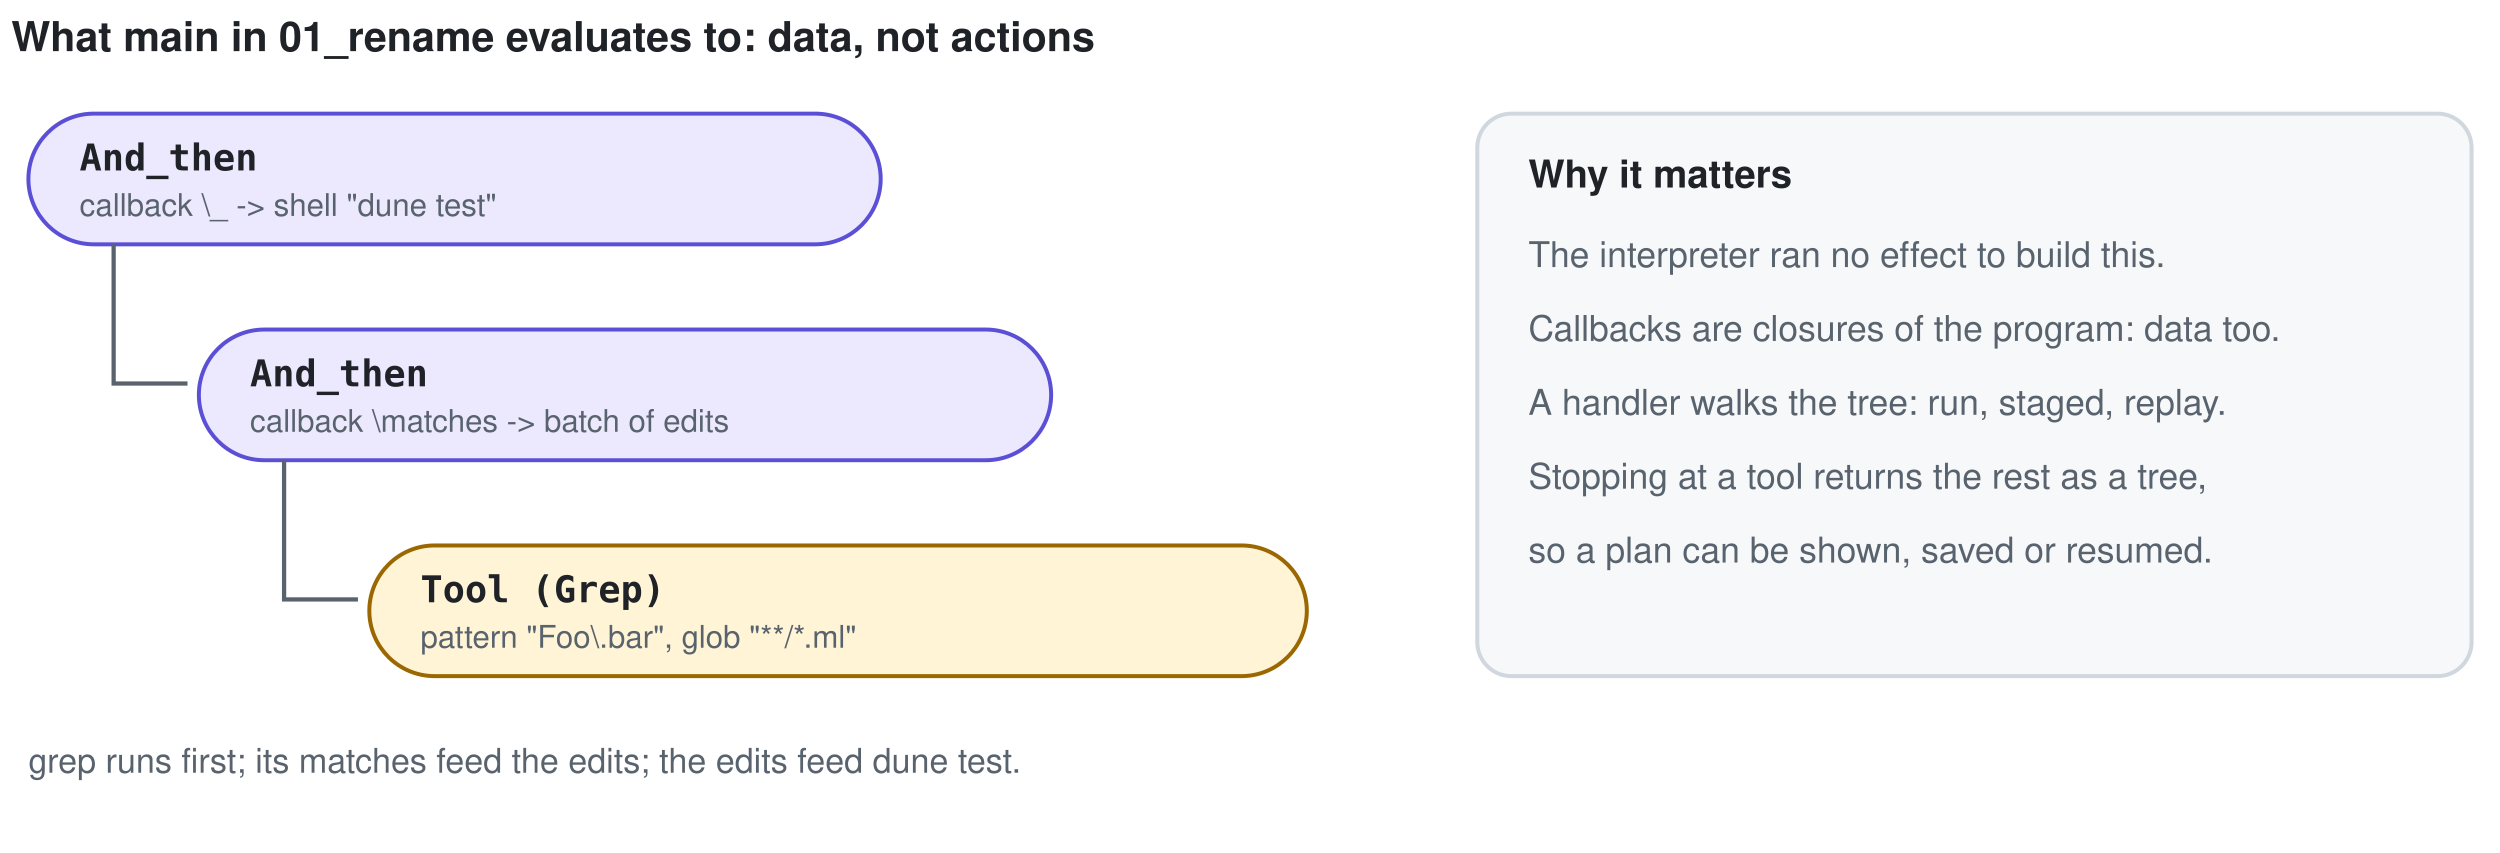
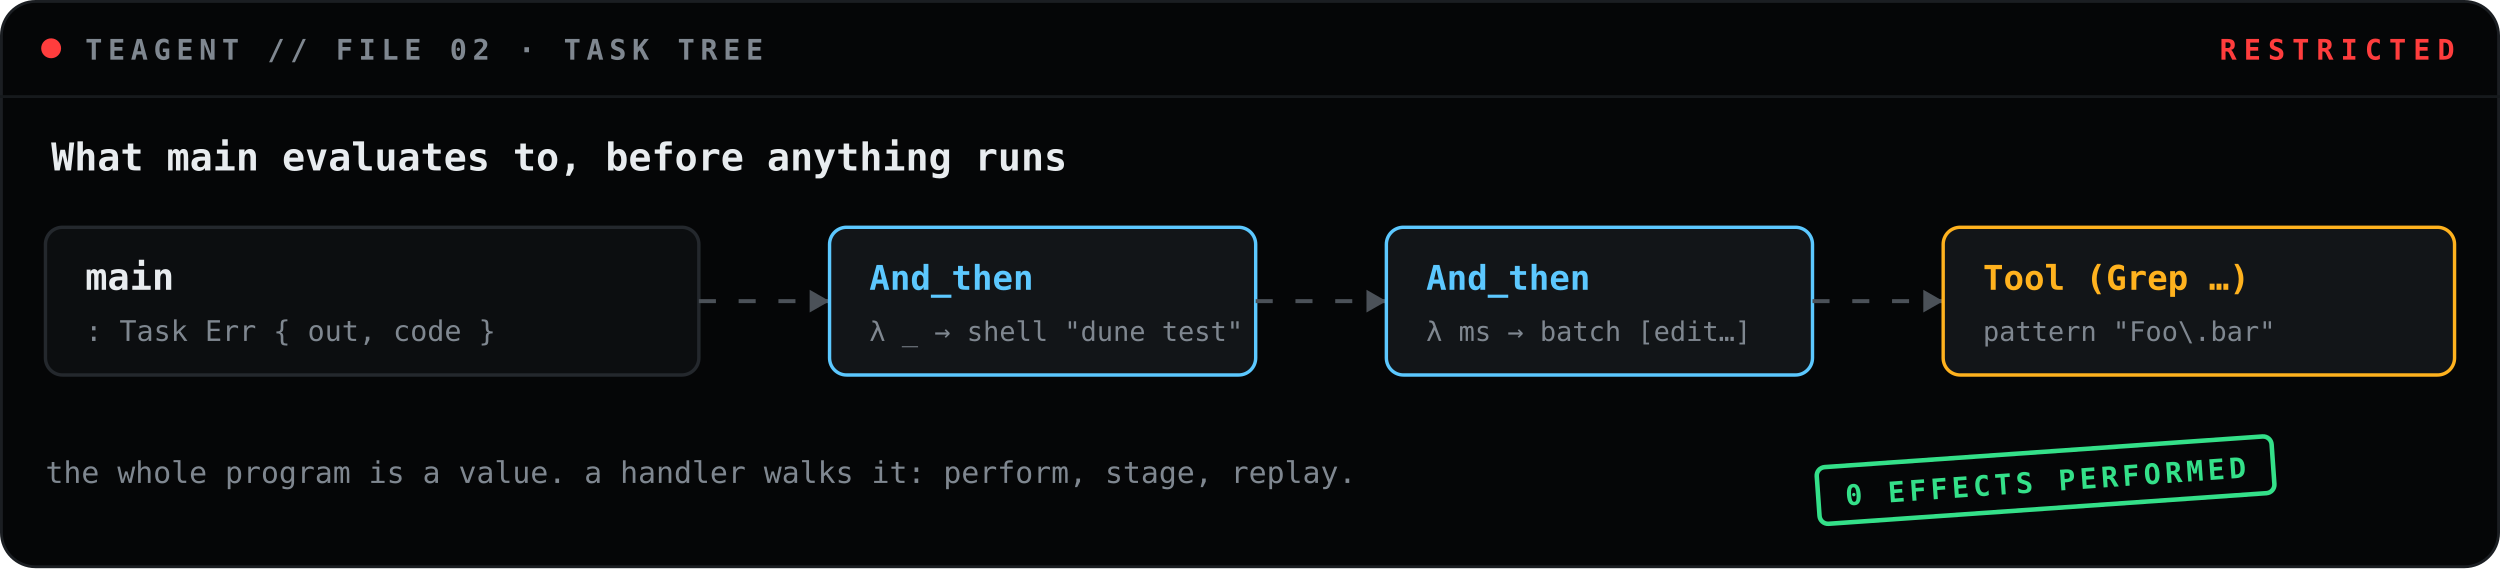
- <svg xmlns="http://www.w3.org/2000/svg" viewBox="0 0 880 300" width="880" height="300" role="img">
+ <svg xmlns="http://www.w3.org/2000/svg" viewBox="0 0 880 200" width="880" height="200" role="img">
  <style>
-     text { font-family: -apple-system, BlinkMacSystemFont, 'Segoe UI', Helvetica, Arial, sans-serif; fill: #1f2328; }
-     .mono { font-family: ui-monospace, SFMono-Regular, Menlo, Consolas, monospace; }
-     .muted { fill: #59636e; }
-     .accent { fill: #5b4fd6; }
-     .flow { stroke-dasharray: 7 9; animation: flow 1.1s linear infinite; }
-     @keyframes flow { to { stroke-dashoffset: -32; } }
-     @media (prefers-reduced-motion: reduce) { .flow { animation: none; } }
-     </style>
-   <text x="4" y="18" font-size="14.5" font-weight="650">What main in 01_rename evaluates to: data, not actions</text>
-   <rect x="10" y="40" width="300" height="46" rx="23" fill="#ece9ff" stroke="#5b4fd6" stroke-width="1.4" />
-   <text x="28" y="60" font-size="13" font-weight="650" class="mono">And_then</text>
-   <text x="28" y="76" font-size="11" class="muted">callback  \_ -&gt; shell "dune test"</text>
-   <rect x="70" y="116" width="300" height="46" rx="23" fill="#ece9ff" stroke="#5b4fd6" stroke-width="1.4" />
-   <text x="88" y="136" font-size="13" font-weight="650" class="mono">And_then</text>
-   <text x="88" y="152" font-size="11" class="muted">callback  \matches -&gt; batch of edits</text>
-   <rect x="130" y="192" width="330" height="46" rx="23" fill="#fff4d6" stroke="#9a6700" stroke-width="1.4" />
-   <text x="148" y="212" font-size="13" font-weight="650" class="mono">Tool (Grep)</text>
-   <text x="148" y="228" font-size="11" class="muted">pattern "Foo\.bar", glob "**/*.ml"</text>
-   <path d="M 40 86 L 40 135 L 66 135" fill="none" stroke="#59636e" stroke-width="1.5" />
-   <path d="M 100 162 L 100 211 L 126 211" fill="none" stroke="#59636e" stroke-width="1.5" />
-   <rect x="520" y="40" width="350" height="198" rx="12" fill="#f6f8fa" stroke="#d0d7de" stroke-width="1.4" />
-   <text x="538" y="66" font-size="13.5" font-weight="650">Why it matters</text>
-   <text x="538" y="94" font-size="12.5" class="muted">The interpreter ran no effect to build this.</text>
-   <text x="538" y="120" font-size="12.5" class="muted">Callbacks are closures of the program: data too.</text>
-   <text x="538" y="146" font-size="12.5" class="muted">A handler walks the tree: run, staged, replay.</text>
-   <text x="538" y="172" font-size="12.5" class="muted">Stopping at a tool returns the rest as a tree,</text>
-   <text x="538" y="198" font-size="12.5" class="muted">so a plan can be shown, saved or resumed.</text>
-   <text x="10" y="272" font-size="12" class="muted">grep runs first; its matches feed the edits; the edits feed dune test.</text>
+ text { font-family: ui-monospace, SFMono-Regular, 'JetBrains Mono', Menlo, Consolas, monospace; fill: #e8ecef; }
+ .muted { fill: #7f8790; }
+ .dim { fill: #4b5158; }
+ .red { fill: #ff3d3d; }
+ .amber { fill: #ffb21e; }
+ .green { fill: #34e089; }
+ .cyan { fill: #5cc8ff; }
+ .flow { stroke-dasharray: 6 8; animation: flow 1.2s linear infinite; }
+ @keyframes flow { to { stroke-dashoffset: -28; } }
+ .blink { animation: blink 1.1s steps(1) infinite; }
+ @keyframes blink { 50% { opacity: 0; } }
+ @media (prefers-reduced-motion: reduce) { .flow, .blink { animation: none; } }
+ </style>
+   <rect x="0.5" y="0.5" width="879" height="199" rx="12" fill="#050607" stroke="#1b1e22" stroke-width="1" />
+   <line x1="0" y1="34" x2="880" y2="34" stroke="#16191c" />
+   <circle cx="18" cy="17" r="3.5" fill="#ff3d3d" class="blink" />
+   <text x="30" y="21" font-size="10" font-weight="600" text-anchor="start" xml:space="preserve" letter-spacing="2" class="muted">TEAGENT // FILE 02 · TASK TREE</text>
+   <text x="864" y="21" font-size="10" font-weight="700" text-anchor="end" xml:space="preserve" letter-spacing="2.5" class="red">RESTRICTED</text>
+   <text x="18" y="60" font-size="13.5" font-weight="650" text-anchor="start" xml:space="preserve">What main evaluates to, before anything runs</text>
+   <rect x="16" y="80" width="230" height="52" rx="6" fill="#0c0e10" stroke="#24282d" stroke-width="1.2" />
+   <text x="30" y="102" font-size="13" font-weight="700" text-anchor="start" xml:space="preserve">main</text>
+   <text x="30" y="120" font-size="10" font-weight="400" text-anchor="start" xml:space="preserve" class="muted">: Task Err { out, code }</text>
+   <line x1="246" y1="106" x2="292" y2="106" stroke="#4b5158" stroke-width="1.4" class="flow" />
+   <path d="M292,106 l-7,-4 v8 z" fill="#4b5158" transform="rotate(0.0 292 106)" />
+   <rect x="292" y="80" width="150" height="52" rx="6" fill="#121518" stroke="#5cc8ff" stroke-width="1.2" />
+   <text x="306" y="102" font-size="12" font-weight="700" text-anchor="start" xml:space="preserve" class="cyan">And_then</text>
+   <text x="306" y="120" font-size="9.5" font-weight="400" text-anchor="start" xml:space="preserve" class="muted">λ _ → shell "dune test"</text>
+   <line x1="442" y1="106" x2="488" y2="106" stroke="#4b5158" stroke-width="1.4" class="flow" />
+   <path d="M488,106 l-7,-4 v8 z" fill="#4b5158" transform="rotate(0.0 488 106)" />
+   <rect x="488" y="80" width="150" height="52" rx="6" fill="#121518" stroke="#5cc8ff" stroke-width="1.2" />
+   <text x="502" y="102" font-size="12" font-weight="700" text-anchor="start" xml:space="preserve" class="cyan">And_then</text>
+   <text x="502" y="120" font-size="9.5" font-weight="400" text-anchor="start" xml:space="preserve" class="muted">λ ms → batch [edit…]</text>
+   <line x1="638" y1="106" x2="684" y2="106" stroke="#4b5158" stroke-width="1.4" class="flow" />
+   <path d="M684,106 l-7,-4 v8 z" fill="#4b5158" transform="rotate(0.0 684 106)" />
+   <rect x="684" y="80" width="180" height="52" rx="6" fill="#121518" stroke="#ffb21e" stroke-width="1.2" />
+   <text x="698" y="102" font-size="12" font-weight="700" text-anchor="start" xml:space="preserve" class="amber">Tool (Grep …)</text>
+   <text x="698" y="120" font-size="9.5" font-weight="400" text-anchor="start" xml:space="preserve" class="muted">pattern "Foo\.bar"</text>
+   <text x="16" y="170" font-size="10.5" font-weight="400" text-anchor="start" xml:space="preserve" class="muted">the whole program is a value. a handler walks it: perform, stage, replay.</text>
+   <g transform="rotate(-4 720.25 172)">
+     <rect x="640" y="159" width="160.5" height="20" rx="3" fill="none" stroke="#34e089" stroke-width="1.6" />
+     <text fill="#34e089" style="fill:#34e089" x="720.25" y="173" font-size="10" font-weight="700" text-anchor="middle" xml:space="preserve" letter-spacing="1.5">0 EFFECTS PERFORMED</text>
+   </g>
</svg>
